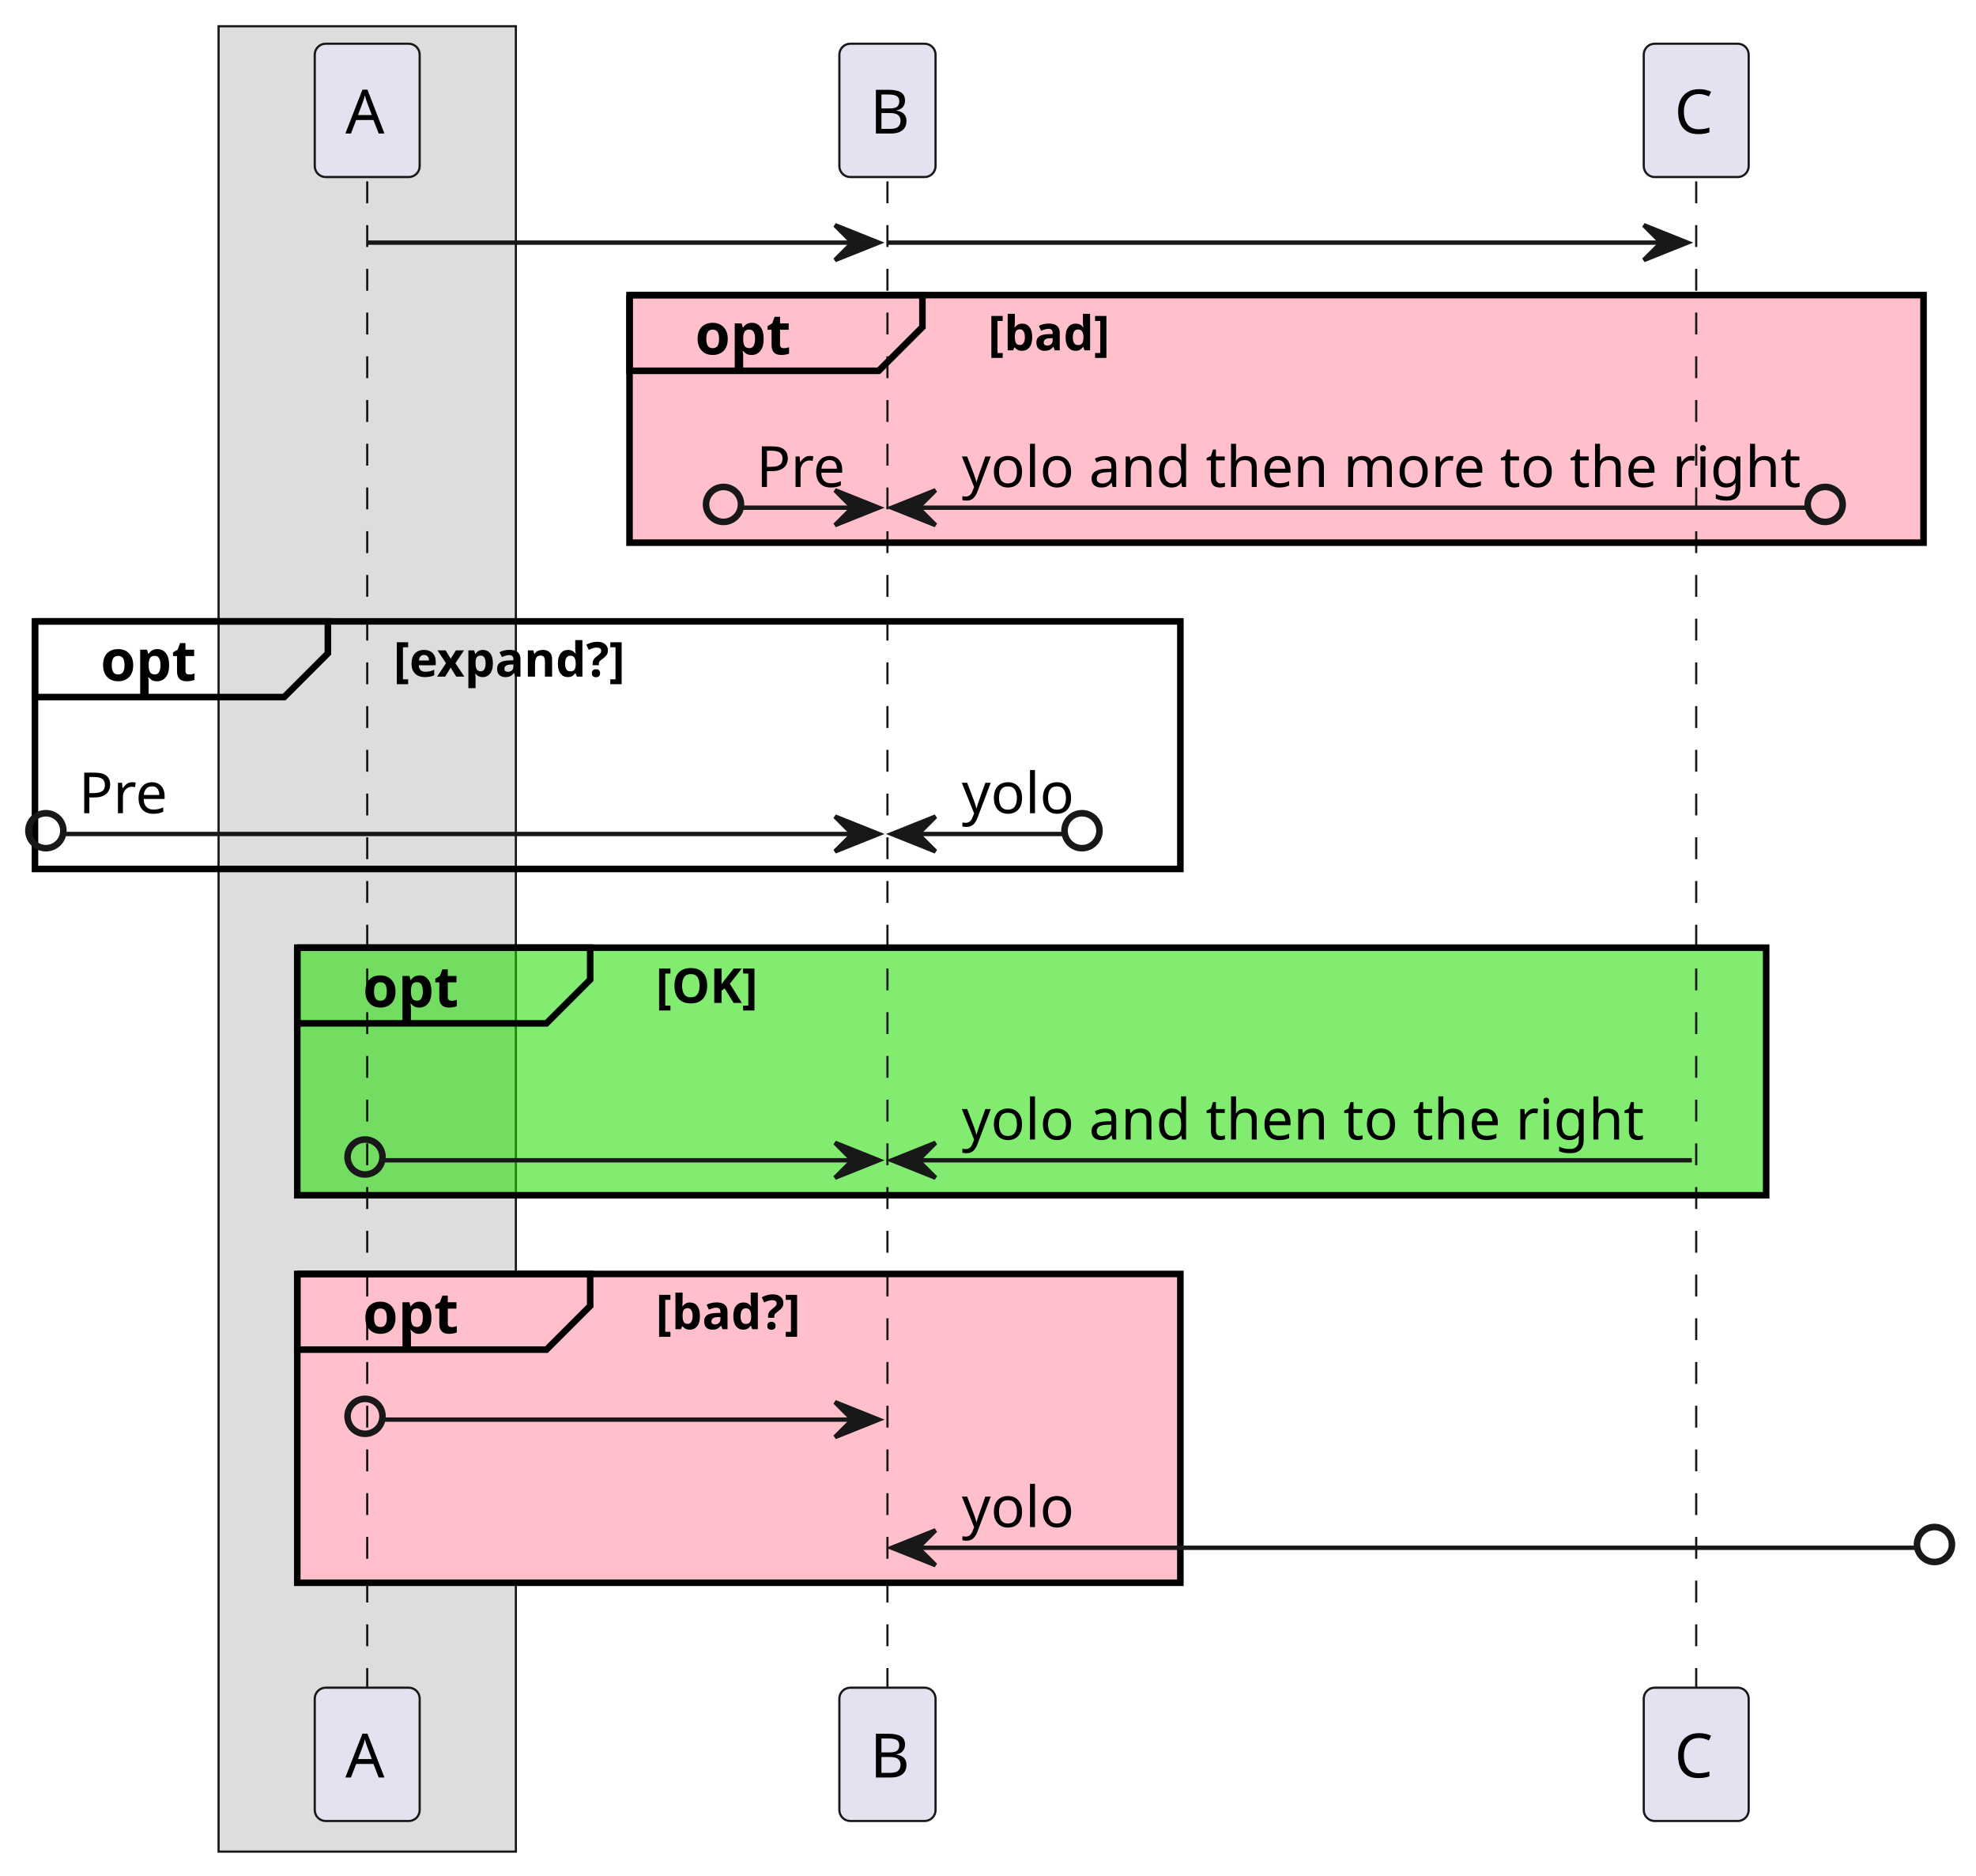
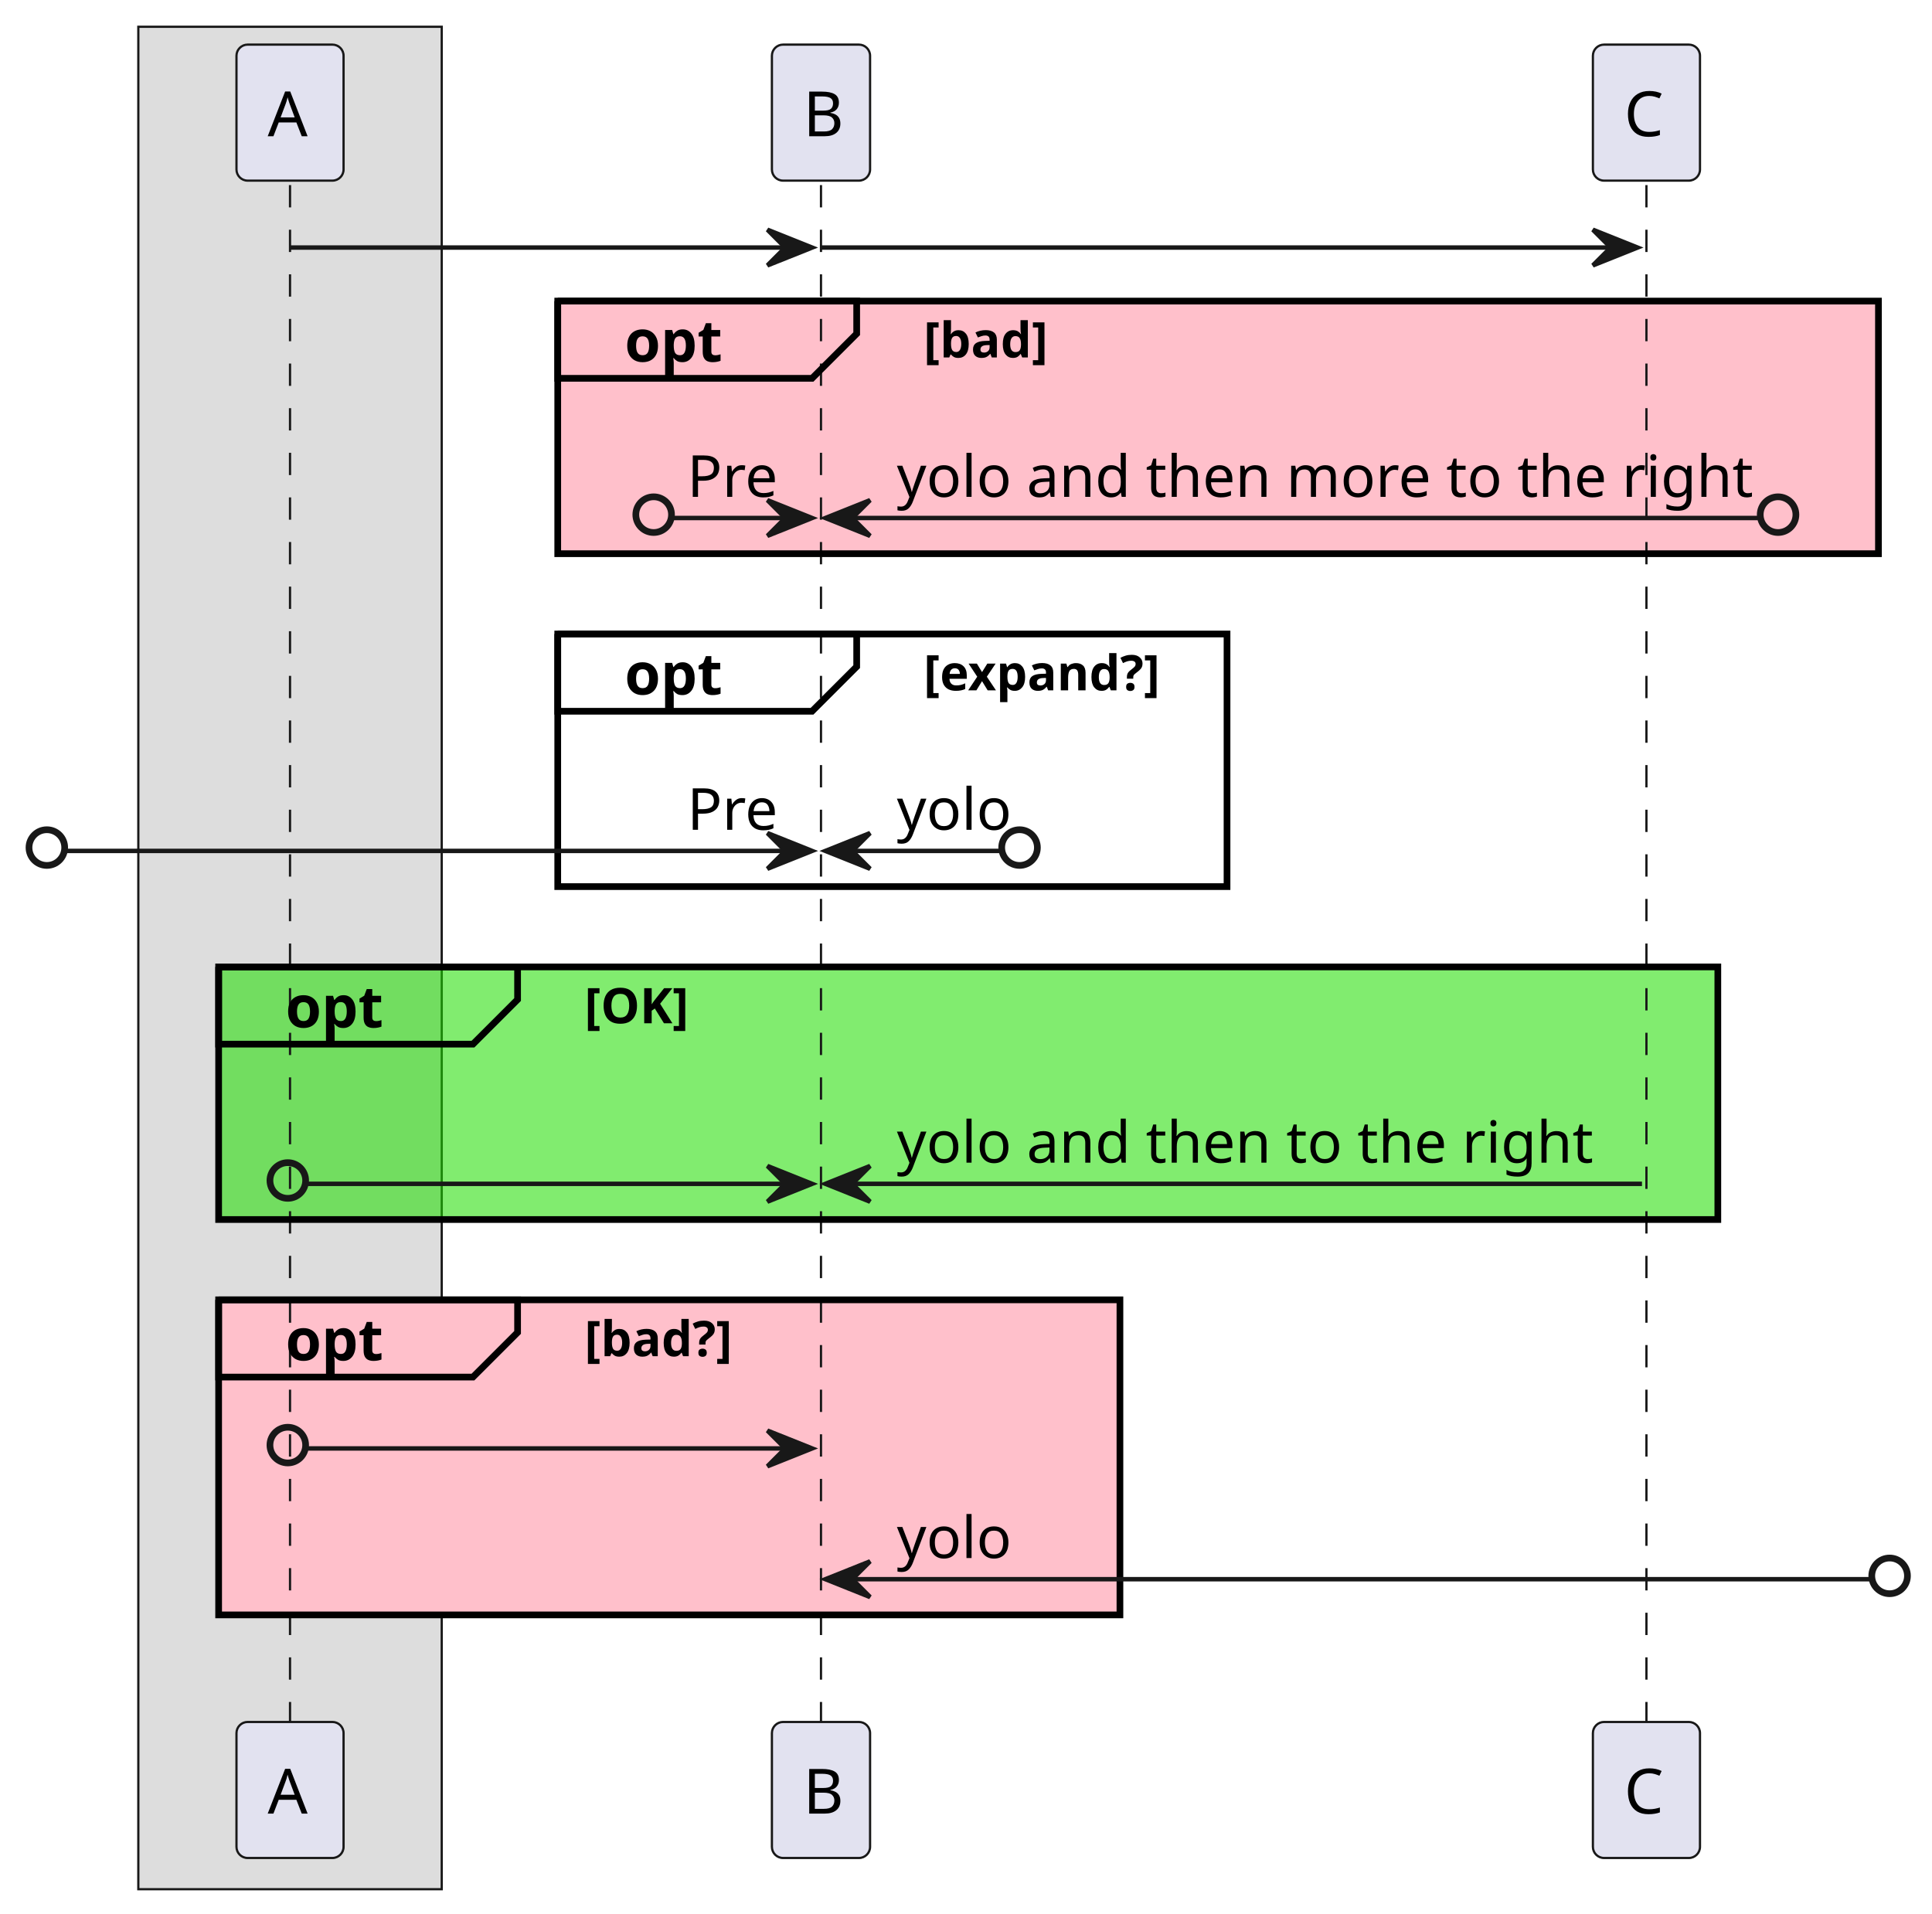
- <svg xmlns="http://www.w3.org/2000/svg" contentStyleType="text/css" height="429px" preserveAspectRatio="none" style="width:452px;height:429px;background:#FFFFFF;" version="1.1" viewBox="0 0 452 429" width="452px" zoomAndPan="magnify">
+ <svg xmlns="http://www.w3.org/2000/svg" contentStyleType="text/css" height="429px" preserveAspectRatio="none" style="width:433px;height:429px;background:#FFFFFF;" version="1.1" viewBox="0 0 433 429" width="433px" zoomAndPan="magnify">
  <defs />
  <g>
-     <rect fill="#DDDDDD" height="417.461" style="stroke:#181818;stroke-width:0.5;" width="68" x="50" y="6" />
-     <rect fill="#FFC0CB" height="56.621" style="stroke:#FFC0CB;stroke-width:1.0;" width="296" x="144" y="67.488" />
-     <rect fill="#20DD00" fill-opacity="0.565" height="56.621" style="stroke:#20DD0090;stroke-width:1.0;" width="336" x="68" y="216.731" />
-     <rect fill="#FFC0CB" height="70.621" style="stroke:#FFC0CB;stroke-width:1.0;" width="202" x="68" y="291.352" />
-     <line style="stroke:#181818;stroke-width:0.5;stroke-dasharray:5.0,5.0;" x1="84" x2="84" y1="41.488" y2="385.973" />
-     <line style="stroke:#181818;stroke-width:0.5;stroke-dasharray:5.0,5.0;" x1="203" x2="203" y1="41.488" y2="385.973" />
-     <line style="stroke:#181818;stroke-width:0.5;stroke-dasharray:5.0,5.0;" x1="388" x2="388" y1="41.488" y2="385.973" />
-     <rect fill="#E2E2F0" height="30.488" rx="2.5" ry="2.5" style="stroke:#181818;stroke-width:0.5;" width="24" x="72" y="10" />
-     <text fill="#000000" font-family="sans-serif" font-size="14" lengthAdjust="spacing" textLength="10" x="79" y="30.535">A</text>
-     <rect fill="#E2E2F0" height="30.488" rx="2.5" ry="2.5" style="stroke:#181818;stroke-width:0.5;" width="22" x="192" y="10" />
-     <text fill="#000000" font-family="sans-serif" font-size="14" lengthAdjust="spacing" textLength="8" x="199" y="30.535">B</text>
-     <rect fill="#E2E2F0" height="30.488" rx="2.5" ry="2.5" style="stroke:#181818;stroke-width:0.5;" width="24" x="376" y="10" />
-     <text fill="#000000" font-family="sans-serif" font-size="14" lengthAdjust="spacing" textLength="10" x="383" y="30.535">C</text>
-     <rect fill="#E2E2F0" height="30.488" rx="2.5" ry="2.5" style="stroke:#181818;stroke-width:0.5;" width="24" x="72" y="385.973" />
-     <text fill="#000000" font-family="sans-serif" font-size="14" lengthAdjust="spacing" textLength="10" x="79" y="406.508">A</text>
-     <rect fill="#E2E2F0" height="30.488" rx="2.5" ry="2.5" style="stroke:#181818;stroke-width:0.5;" width="22" x="192" y="385.973" />
-     <text fill="#000000" font-family="sans-serif" font-size="14" lengthAdjust="spacing" textLength="8" x="199" y="406.508">B</text>
-     <rect fill="#E2E2F0" height="30.488" rx="2.5" ry="2.5" style="stroke:#181818;stroke-width:0.5;" width="24" x="376" y="385.973" />
-     <text fill="#000000" font-family="sans-serif" font-size="14" lengthAdjust="spacing" textLength="10" x="383" y="406.508">C</text>
-     <polygon fill="#181818" points="191,51.488,201,55.488,191,59.488,195,55.488" style="stroke:#181818;stroke-width:1.0;" />
-     <line style="stroke:#181818;stroke-width:1.0;" x1="84" x2="197" y1="55.488" y2="55.488" />
-     <polygon fill="#181818" points="376,51.488,386,55.488,376,59.488,380,55.488" style="stroke:#181818;stroke-width:1.0;" />
-     <line style="stroke:#181818;stroke-width:1.0;" x1="203" x2="382" y1="55.488" y2="55.488" />
-     <path d="M144,67.488 L211,67.488 L211,74.799 L201,84.799 L144,84.799 L144,67.488 " fill="none" style="stroke:#000000;stroke-width:1.5;" />
-     <rect fill="none" height="56.621" style="stroke:#000000;stroke-width:1.5;" width="296" x="144" y="67.488" />
-     <text fill="#000000" font-family="sans-serif" font-size="13" font-weight="bold" lengthAdjust="spacing" textLength="22" x="159" y="81.057">opt</text>
-     <text fill="#000000" font-family="sans-serif" font-size="11" font-weight="bold" lengthAdjust="spacing" textLength="28" x="226" y="80.123">[bad]</text>
-     <ellipse cx="165.5" cy="115.359" fill="none" rx="4" ry="4" style="stroke:#181818;stroke-width:1.5;" />
-     <polygon fill="#181818" points="191,112.109,201,116.109,191,120.109,195,116.109" style="stroke:#181818;stroke-width:1.0;" />
-     <line style="stroke:#181818;stroke-width:1.0;" x1="170" x2="197" y1="116.109" y2="116.109" />
-     <text fill="#000000" font-family="sans-serif" font-size="13" lengthAdjust="spacing" textLength="19" x="173" y="111.367">Pre</text>
-     <polygon fill="#181818" points="214,112.109,204,116.109,214,120.109,210,116.109" style="stroke:#181818;stroke-width:1.0;" />
-     <ellipse cx="417.5" cy="115.359" fill="none" rx="4" ry="4" style="stroke:#181818;stroke-width:1.5;" />
-     <line style="stroke:#181818;stroke-width:1.0;" x1="208" x2="413" y1="116.109" y2="116.109" />
-     <text fill="#000000" font-family="sans-serif" font-size="13" lengthAdjust="spacing" textLength="197" x="220" y="111.367">yolo and then more to the right</text>
-     <path d="M8,142.109 L75,142.109 L75,149.42 L65,159.42 L8,159.42 L8,142.109 " fill="none" style="stroke:#000000;stroke-width:1.5;" />
-     <rect fill="none" height="56.621" style="stroke:#000000;stroke-width:1.5;" width="262" x="8" y="142.109" />
-     <text fill="#000000" font-family="sans-serif" font-size="13" font-weight="bold" lengthAdjust="spacing" textLength="22" x="23" y="155.678">opt</text>
-     <text fill="#000000" font-family="sans-serif" font-size="11" font-weight="bold" lengthAdjust="spacing" textLength="52" x="90" y="154.744">[expand?]</text>
+     <rect fill="#DDDDDD" height="417.461" style="stroke:#181818;stroke-width:0.5;" width="68" x="31" y="6" />
+     <rect fill="#FFC0CB" height="56.621" style="stroke:#FFC0CB;stroke-width:1.0;" width="296" x="125" y="67.488" />
+     <rect fill="#20DD00" fill-opacity="0.565" height="56.621" style="stroke:#20DD0090;stroke-width:1.0;" width="336" x="49" y="216.731" />
+     <rect fill="#FFC0CB" height="70.621" style="stroke:#FFC0CB;stroke-width:1.0;" width="202" x="49" y="291.352" />
+     <line style="stroke:#181818;stroke-width:0.5;stroke-dasharray:5.0,5.0;" x1="65" x2="65" y1="41.488" y2="385.973" />
+     <line style="stroke:#181818;stroke-width:0.5;stroke-dasharray:5.0,5.0;" x1="184" x2="184" y1="41.488" y2="385.973" />
+     <line style="stroke:#181818;stroke-width:0.5;stroke-dasharray:5.0,5.0;" x1="369" x2="369" y1="41.488" y2="385.973" />
+     <rect fill="#E2E2F0" height="30.488" rx="2.5" ry="2.5" style="stroke:#181818;stroke-width:0.5;" width="24" x="53" y="10" />
+     <text fill="#000000" font-family="sans-serif" font-size="14" lengthAdjust="spacing" textLength="10" x="60" y="30.535">A</text>
+     <rect fill="#E2E2F0" height="30.488" rx="2.5" ry="2.5" style="stroke:#181818;stroke-width:0.5;" width="22" x="173" y="10" />
+     <text fill="#000000" font-family="sans-serif" font-size="14" lengthAdjust="spacing" textLength="8" x="180" y="30.535">B</text>
+     <rect fill="#E2E2F0" height="30.488" rx="2.5" ry="2.5" style="stroke:#181818;stroke-width:0.5;" width="24" x="357" y="10" />
+     <text fill="#000000" font-family="sans-serif" font-size="14" lengthAdjust="spacing" textLength="10" x="364" y="30.535">C</text>
+     <rect fill="#E2E2F0" height="30.488" rx="2.5" ry="2.5" style="stroke:#181818;stroke-width:0.5;" width="24" x="53" y="385.973" />
+     <text fill="#000000" font-family="sans-serif" font-size="14" lengthAdjust="spacing" textLength="10" x="60" y="406.508">A</text>
+     <rect fill="#E2E2F0" height="30.488" rx="2.5" ry="2.5" style="stroke:#181818;stroke-width:0.5;" width="22" x="173" y="385.973" />
+     <text fill="#000000" font-family="sans-serif" font-size="14" lengthAdjust="spacing" textLength="8" x="180" y="406.508">B</text>
+     <rect fill="#E2E2F0" height="30.488" rx="2.5" ry="2.5" style="stroke:#181818;stroke-width:0.5;" width="24" x="357" y="385.973" />
+     <text fill="#000000" font-family="sans-serif" font-size="14" lengthAdjust="spacing" textLength="10" x="364" y="406.508">C</text>
+     <polygon fill="#181818" points="172,51.488,182,55.488,172,59.488,176,55.488" style="stroke:#181818;stroke-width:1.0;" />
+     <line style="stroke:#181818;stroke-width:1.0;" x1="65" x2="178" y1="55.488" y2="55.488" />
+     <polygon fill="#181818" points="357,51.488,367,55.488,357,59.488,361,55.488" style="stroke:#181818;stroke-width:1.0;" />
+     <line style="stroke:#181818;stroke-width:1.0;" x1="184" x2="363" y1="55.488" y2="55.488" />
+     <path d="M125,67.488 L192,67.488 L192,74.799 L182,84.799 L125,84.799 L125,67.488 " fill="none" style="stroke:#000000;stroke-width:1.5;" />
+     <rect fill="none" height="56.621" style="stroke:#000000;stroke-width:1.5;" width="296" x="125" y="67.488" />
+     <text fill="#000000" font-family="sans-serif" font-size="13" font-weight="bold" lengthAdjust="spacing" textLength="22" x="140" y="81.057">opt</text>
+     <text fill="#000000" font-family="sans-serif" font-size="11" font-weight="bold" lengthAdjust="spacing" textLength="28" x="207" y="80.123">[bad]</text>
+     <ellipse cx="146.5" cy="115.359" fill="none" rx="4" ry="4" style="stroke:#181818;stroke-width:1.5;" />
+     <polygon fill="#181818" points="172,112.109,182,116.109,172,120.109,176,116.109" style="stroke:#181818;stroke-width:1.0;" />
+     <line style="stroke:#181818;stroke-width:1.0;" x1="151" x2="178" y1="116.109" y2="116.109" />
+     <text fill="#000000" font-family="sans-serif" font-size="13" lengthAdjust="spacing" textLength="19" x="154" y="111.367">Pre</text>
+     <polygon fill="#181818" points="195,112.109,185,116.109,195,120.109,191,116.109" style="stroke:#181818;stroke-width:1.0;" />
+     <ellipse cx="398.5" cy="115.359" fill="none" rx="4" ry="4" style="stroke:#181818;stroke-width:1.5;" />
+     <line style="stroke:#181818;stroke-width:1.0;" x1="189" x2="394" y1="116.109" y2="116.109" />
+     <text fill="#000000" font-family="sans-serif" font-size="13" lengthAdjust="spacing" textLength="197" x="201" y="111.367">yolo and then more to the right</text>
+     <path d="M125,142.109 L192,142.109 L192,149.42 L182,159.42 L125,159.42 L125,142.109 " fill="none" style="stroke:#000000;stroke-width:1.5;" />
+     <rect fill="none" height="56.621" style="stroke:#000000;stroke-width:1.5;" width="150" x="125" y="142.109" />
+     <text fill="#000000" font-family="sans-serif" font-size="13" font-weight="bold" lengthAdjust="spacing" textLength="22" x="140" y="155.678">opt</text>
+     <text fill="#000000" font-family="sans-serif" font-size="11" font-weight="bold" lengthAdjust="spacing" textLength="52" x="207" y="154.744">[expand?]</text>
    <ellipse cx="10.5" cy="189.981" fill="none" rx="4" ry="4" style="stroke:#181818;stroke-width:1.5;" />
-     <polygon fill="#181818" points="191,186.731,201,190.731,191,194.731,195,190.731" style="stroke:#181818;stroke-width:1.0;" />
-     <line style="stroke:#181818;stroke-width:1.0;" x1="15" x2="197" y1="190.731" y2="190.731" />
-     <text fill="#000000" font-family="sans-serif" font-size="13" lengthAdjust="spacing" textLength="19" x="18" y="185.988">Pre</text>
-     <polygon fill="#181818" points="214,186.731,204,190.731,214,194.731,210,190.731" style="stroke:#181818;stroke-width:1.0;" />
-     <ellipse cx="247.5" cy="189.981" fill="none" rx="4" ry="4" style="stroke:#181818;stroke-width:1.5;" />
-     <line style="stroke:#181818;stroke-width:1.0;" x1="208" x2="243" y1="190.731" y2="190.731" />
-     <text fill="#000000" font-family="sans-serif" font-size="13" lengthAdjust="spacing" textLength="27" x="220" y="185.988">yolo</text>
-     <path d="M68,216.731 L135,216.731 L135,224.041 L125,234.041 L68,234.041 L68,216.731 " fill="none" style="stroke:#000000;stroke-width:1.5;" />
-     <rect fill="none" height="56.621" style="stroke:#000000;stroke-width:1.5;" width="336" x="68" y="216.731" />
-     <text fill="#000000" font-family="sans-serif" font-size="13" font-weight="bold" lengthAdjust="spacing" textLength="22" x="83" y="230.299">opt</text>
-     <text fill="#000000" font-family="sans-serif" font-size="11" font-weight="bold" lengthAdjust="spacing" textLength="25" x="150" y="229.365">[OK]</text>
-     <ellipse cx="83.5" cy="264.602" fill="none" rx="4" ry="4" style="stroke:#181818;stroke-width:1.5;" />
-     <polygon fill="#181818" points="191,261.352,201,265.352,191,269.352,195,265.352" style="stroke:#181818;stroke-width:1.0;" />
-     <line style="stroke:#181818;stroke-width:1.0;" x1="88" x2="197" y1="265.352" y2="265.352" />
-     <polygon fill="#181818" points="214,261.352,204,265.352,214,269.352,210,265.352" style="stroke:#181818;stroke-width:1.0;" />
-     <line style="stroke:#181818;stroke-width:1.0;" x1="208" x2="387" y1="265.352" y2="265.352" />
-     <text fill="#000000" font-family="sans-serif" font-size="13" lengthAdjust="spacing" textLength="161" x="220" y="260.609">yolo and then to the right</text>
-     <path d="M68,291.352 L135,291.352 L135,298.662 L125,308.662 L68,308.662 L68,291.352 " fill="none" style="stroke:#000000;stroke-width:1.5;" />
-     <rect fill="none" height="70.621" style="stroke:#000000;stroke-width:1.5;" width="202" x="68" y="291.352" />
-     <text fill="#000000" font-family="sans-serif" font-size="13" font-weight="bold" lengthAdjust="spacing" textLength="22" x="83" y="304.92">opt</text>
-     <text fill="#000000" font-family="sans-serif" font-size="11" font-weight="bold" lengthAdjust="spacing" textLength="33" x="150" y="303.986">[bad?]</text>
-     <ellipse cx="83.5" cy="323.912" fill="none" rx="4" ry="4" style="stroke:#181818;stroke-width:1.5;" />
-     <polygon fill="#181818" points="191,320.662,201,324.662,191,328.662,195,324.662" style="stroke:#181818;stroke-width:1.0;" />
-     <line style="stroke:#181818;stroke-width:1.0;" x1="88" x2="197" y1="324.662" y2="324.662" />
-     <polygon fill="#181818" points="214,349.973,204,353.973,214,357.973,210,353.973" style="stroke:#181818;stroke-width:1.0;" />
-     <ellipse cx="442.5" cy="353.223" fill="none" rx="4" ry="4" style="stroke:#181818;stroke-width:1.5;" />
-     <line style="stroke:#181818;stroke-width:1.0;" x1="208" x2="438" y1="353.973" y2="353.973" />
-     <text fill="#000000" font-family="sans-serif" font-size="13" lengthAdjust="spacing" textLength="27" x="220" y="349.231">yolo</text>
+     <polygon fill="#181818" points="172,186.731,182,190.731,172,194.731,176,190.731" style="stroke:#181818;stroke-width:1.0;" />
+     <line style="stroke:#181818;stroke-width:1.0;" x1="15" x2="178" y1="190.731" y2="190.731" />
+     <text fill="#000000" font-family="sans-serif" font-size="13" lengthAdjust="spacing" textLength="19" x="154" y="185.988">Pre</text>
+     <polygon fill="#181818" points="195,186.731,185,190.731,195,194.731,191,190.731" style="stroke:#181818;stroke-width:1.0;" />
+     <ellipse cx="228.5" cy="189.981" fill="none" rx="4" ry="4" style="stroke:#181818;stroke-width:1.5;" />
+     <line style="stroke:#181818;stroke-width:1.0;" x1="189" x2="224" y1="190.731" y2="190.731" />
+     <text fill="#000000" font-family="sans-serif" font-size="13" lengthAdjust="spacing" textLength="27" x="201" y="185.988">yolo</text>
+     <path d="M49,216.731 L116,216.731 L116,224.041 L106,234.041 L49,234.041 L49,216.731 " fill="none" style="stroke:#000000;stroke-width:1.5;" />
+     <rect fill="none" height="56.621" style="stroke:#000000;stroke-width:1.5;" width="336" x="49" y="216.731" />
+     <text fill="#000000" font-family="sans-serif" font-size="13" font-weight="bold" lengthAdjust="spacing" textLength="22" x="64" y="230.299">opt</text>
+     <text fill="#000000" font-family="sans-serif" font-size="11" font-weight="bold" lengthAdjust="spacing" textLength="25" x="131" y="229.365">[OK]</text>
+     <ellipse cx="64.5" cy="264.602" fill="none" rx="4" ry="4" style="stroke:#181818;stroke-width:1.5;" />
+     <polygon fill="#181818" points="172,261.352,182,265.352,172,269.352,176,265.352" style="stroke:#181818;stroke-width:1.0;" />
+     <line style="stroke:#181818;stroke-width:1.0;" x1="69" x2="178" y1="265.352" y2="265.352" />
+     <polygon fill="#181818" points="195,261.352,185,265.352,195,269.352,191,265.352" style="stroke:#181818;stroke-width:1.0;" />
+     <line style="stroke:#181818;stroke-width:1.0;" x1="189" x2="368" y1="265.352" y2="265.352" />
+     <text fill="#000000" font-family="sans-serif" font-size="13" lengthAdjust="spacing" textLength="161" x="201" y="260.609">yolo and then to the right</text>
+     <path d="M49,291.352 L116,291.352 L116,298.662 L106,308.662 L49,308.662 L49,291.352 " fill="none" style="stroke:#000000;stroke-width:1.5;" />
+     <rect fill="none" height="70.621" style="stroke:#000000;stroke-width:1.5;" width="202" x="49" y="291.352" />
+     <text fill="#000000" font-family="sans-serif" font-size="13" font-weight="bold" lengthAdjust="spacing" textLength="22" x="64" y="304.92">opt</text>
+     <text fill="#000000" font-family="sans-serif" font-size="11" font-weight="bold" lengthAdjust="spacing" textLength="33" x="131" y="303.986">[bad?]</text>
+     <ellipse cx="64.5" cy="323.912" fill="none" rx="4" ry="4" style="stroke:#181818;stroke-width:1.5;" />
+     <polygon fill="#181818" points="172,320.662,182,324.662,172,328.662,176,324.662" style="stroke:#181818;stroke-width:1.0;" />
+     <line style="stroke:#181818;stroke-width:1.0;" x1="69" x2="178" y1="324.662" y2="324.662" />
+     <polygon fill="#181818" points="195,349.973,185,353.973,195,357.973,191,353.973" style="stroke:#181818;stroke-width:1.0;" />
+     <ellipse cx="423.5" cy="353.223" fill="none" rx="4" ry="4" style="stroke:#181818;stroke-width:1.5;" />
+     <line style="stroke:#181818;stroke-width:1.0;" x1="189" x2="419" y1="353.973" y2="353.973" />
+     <text fill="#000000" font-family="sans-serif" font-size="13" lengthAdjust="spacing" textLength="27" x="201" y="349.231">yolo</text>
  </g>
</svg>
